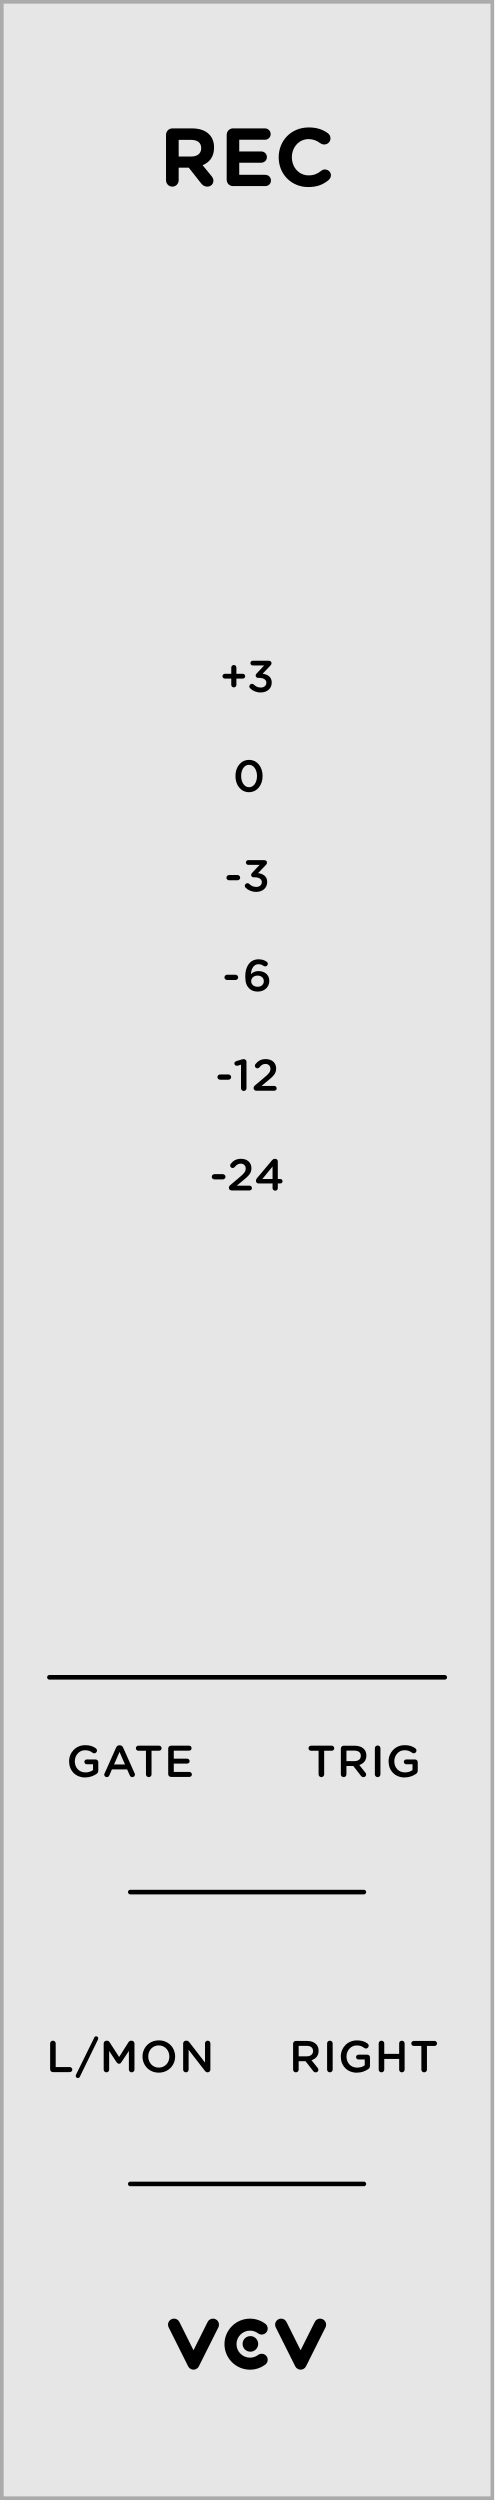
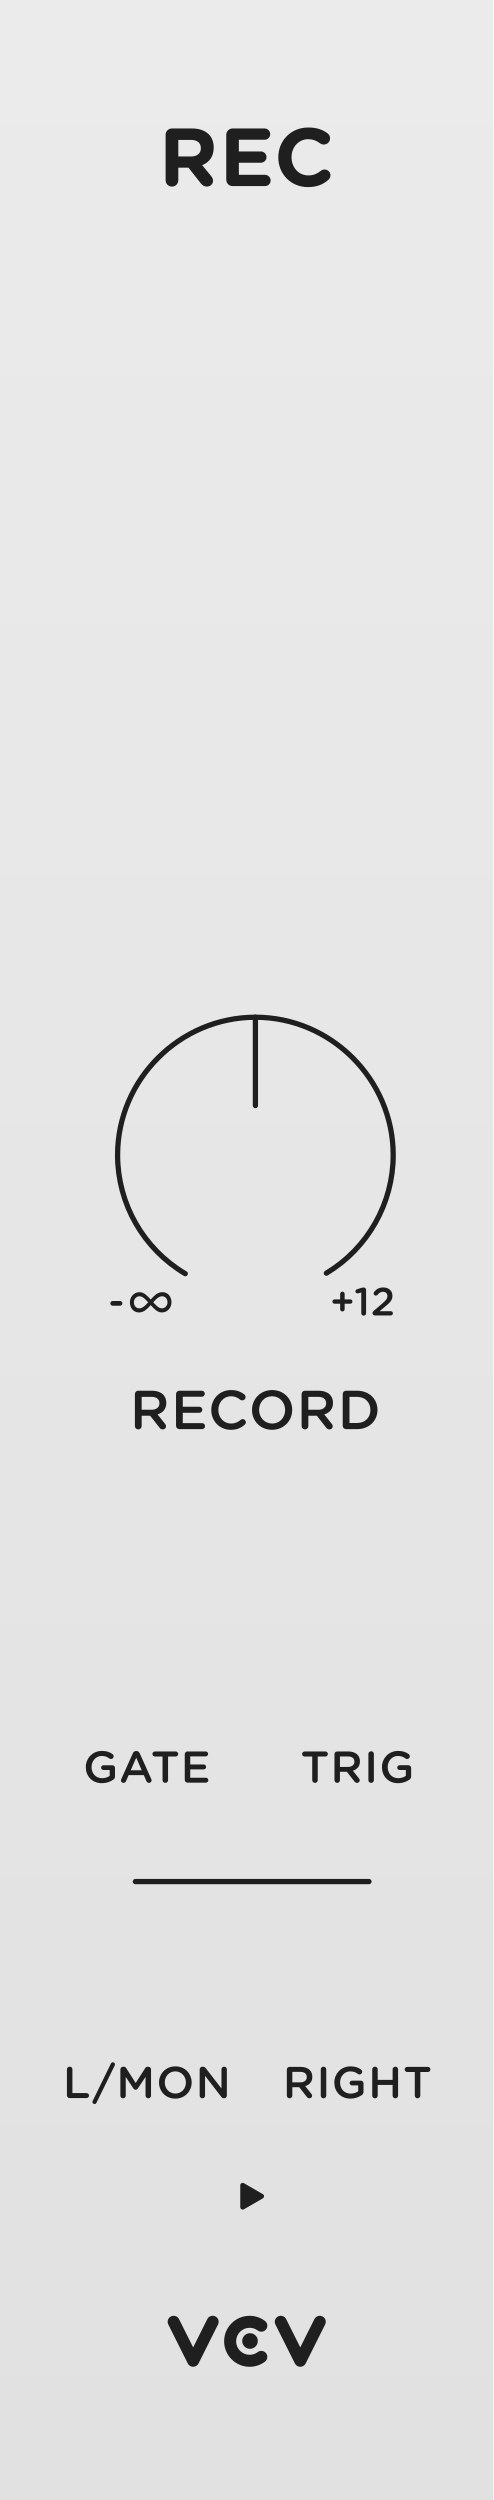
- <svg xmlns="http://www.w3.org/2000/svg" width="25.4mm" height="128.499mm" viewBox="0 0 25.4 128.499" version="1.1" id="svg53422">
-   <defs id="defs53416" />
-   <g id="layer1" transform="translate(-110.5202,-100.4587)" style="display:inline">
-     <path style="fill:#e6e6e6;fill-opacity:1;fill-rule:nonzero;stroke:none;stroke-width:0.353" d="m 110.613,100.552 h 25.214 v 128.313 h -25.214 z m 0,0" id="path32301" />
-     <path style="fill:#ababab;fill-opacity:1;fill-rule:nonzero;stroke:none;stroke-width:0.353" d="m 135.92,100.459 h -25.4 v 128.499 h 25.4 z m -0.187,128.313 H 110.706 V 100.646 h 25.027 z m 0,0" id="path32303" />
-     <path style="fill:none;stroke:#000000;stroke-width:0.235;stroke-linecap:round;stroke-linejoin:round;stroke-miterlimit:10;stroke-opacity:1" d="m 117.216,197.711 h 12.007" id="path40003" />
-     <path style="fill:none;stroke:#000000;stroke-width:0.235;stroke-linecap:round;stroke-linejoin:round;stroke-miterlimit:10;stroke-opacity:1" d="m 117.216,212.712 h 12.007" id="path40005" />
-     <path style="fill:#000000;fill-opacity:1;stroke:none;stroke-width:0.353" d="m 119.054,109.721 c 0,0.182 0.143,0.331 0.325,0.331 0.182,0 0.325,-0.149 0.325,-0.331 v -0.645 h 0.518 l 0.634,0.805 c 0.077,0.099 0.176,0.171 0.325,0.171 0.154,0 0.309,-0.121 0.309,-0.303 0,-0.099 -0.044,-0.171 -0.105,-0.248 l -0.452,-0.551 c 0.358,-0.149 0.59,-0.435 0.59,-0.904 v -0.006 c 0,-0.281 -0.088,-0.513 -0.254,-0.678 -0.193,-0.193 -0.485,-0.303 -0.865,-0.303 h -1.025 c -0.182,0 -0.325,0.149 -0.325,0.331 z m 0.65,-1.218 v -0.854 h 0.645 c 0.32,0 0.513,0.143 0.513,0.424 v 0.006 c 0,0.254 -0.182,0.424 -0.496,0.424 z m 0,0" id="path53243" />
-     <path style="fill:#000000;fill-opacity:1;stroke:none;stroke-width:0.353" d="m 122.497,110.024 h 1.659 c 0.165,0 0.292,-0.127 0.292,-0.287 0,-0.16 -0.127,-0.292 -0.292,-0.292 h -1.339 v -0.623 h 1.13 c 0.16,0 0.292,-0.127 0.292,-0.287 0,-0.165 -0.132,-0.292 -0.292,-0.292 h -1.13 v -0.601 h 1.323 c 0.16,0 0.292,-0.127 0.292,-0.292 0,-0.16 -0.132,-0.292 -0.292,-0.292 h -1.643 c -0.182,0 -0.325,0.149 -0.325,0.331 v 2.31 c 0,0.182 0.143,0.325 0.325,0.325 z m 0,0" id="path53235" />
-     <path style="fill:#000000;fill-opacity:1;stroke:none;stroke-width:0.353" d="m 126.362,110.073 c 0.474,0 0.788,-0.138 1.058,-0.369 0.055,-0.055 0.11,-0.132 0.11,-0.237 0,-0.165 -0.143,-0.298 -0.309,-0.298 -0.077,0 -0.143,0.028 -0.193,0.072 -0.187,0.149 -0.369,0.232 -0.645,0.232 -0.507,0 -0.86,-0.424 -0.86,-0.932 v -0.006 c 0,-0.507 0.364,-0.926 0.86,-0.926 0.231,0 0.424,0.077 0.606,0.215 0.05,0.028 0.105,0.061 0.193,0.061 0.182,0 0.325,-0.138 0.325,-0.314 0,-0.116 -0.061,-0.209 -0.127,-0.259 -0.248,-0.182 -0.546,-0.303 -0.992,-0.303 -0.909,0 -1.543,0.689 -1.543,1.532 v 0.011 c 0,0.849 0.645,1.521 1.516,1.521 z m 0,0" id="path53239" />
-     <path style="fill:#000000;fill-opacity:1;stroke:none;stroke-width:0.353" d="m 125.585,206.838 c 0,0.077 0.066,0.138 0.143,0.138 0.077,0 0.143,-0.061 0.143,-0.138 v -0.435 h 0.353 l 0.391,0.502 c 0.033,0.044 0.072,0.072 0.138,0.072 0.066,0 0.132,-0.05 0.132,-0.132 0,-0.044 -0.017,-0.072 -0.044,-0.105 l -0.309,-0.386 c 0.215,-0.072 0.364,-0.226 0.364,-0.48 v -0.005 c 0,-0.143 -0.044,-0.259 -0.132,-0.347 -0.099,-0.099 -0.259,-0.16 -0.463,-0.16 h -0.573 c -0.077,0 -0.143,0.061 -0.143,0.143 z m 0.287,-0.684 v -0.54 h 0.408 c 0.209,0 0.331,0.094 0.331,0.27 0,0.165 -0.127,0.27 -0.331,0.27 z m 0,0" id="path53231" />
-     <path style="fill:#000000;fill-opacity:1;stroke:none;stroke-width:0.353" d="m 127.333,206.838 c 0,0.077 0.066,0.138 0.143,0.138 0.077,0 0.143,-0.061 0.143,-0.138 v -1.35 c 0,-0.077 -0.066,-0.138 -0.143,-0.138 -0.077,0 -0.143,0.061 -0.143,0.138 z m 0,0" id="path53227" />
-     <path style="fill:#000000;fill-opacity:1;stroke:none;stroke-width:0.353" d="m 128.87,206.992 c 0.237,0 0.43,-0.083 0.568,-0.176 0.066,-0.039 0.099,-0.099 0.099,-0.176 v -0.43 c 0,-0.077 -0.061,-0.143 -0.143,-0.143 h -0.447 c -0.066,0 -0.127,0.055 -0.127,0.127 0,0.066 0.061,0.121 0.127,0.121 h 0.32 v 0.298 c -0.099,0.077 -0.237,0.121 -0.391,0.121 -0.325,0 -0.546,-0.243 -0.546,-0.573 0,-0.309 0.226,-0.568 0.524,-0.568 0.171,0 0.287,0.05 0.386,0.127 0.028,0.017 0.055,0.033 0.088,0.033 0.077,0 0.143,-0.066 0.143,-0.143 0,-0.055 -0.033,-0.094 -0.061,-0.116 -0.143,-0.105 -0.309,-0.16 -0.546,-0.16 -0.485,0 -0.827,0.38 -0.827,0.827 v 0.006 c 0,0.469 0.325,0.827 0.832,0.827 z m 0,0" id="path53223" />
-     <path style="fill:#000000;fill-opacity:1;stroke:none;stroke-width:0.353" d="m 129.985,206.838 c 0,0.077 0.066,0.138 0.143,0.138 0.077,0 0.143,-0.061 0.143,-0.138 v -0.551 h 0.766 v 0.551 c 0,0.077 0.061,0.138 0.138,0.138 0.077,0 0.143,-0.061 0.143,-0.138 v -1.35 c 0,-0.077 -0.066,-0.138 -0.143,-0.138 -0.077,0 -0.138,0.061 -0.138,0.138 v 0.54 h -0.766 v -0.54 c 0,-0.077 -0.066,-0.138 -0.143,-0.138 -0.077,0 -0.143,0.061 -0.143,0.138 z m 0,0" id="path53215" />
-     <path style="fill:#000000;fill-opacity:1;stroke:none;stroke-width:0.353" d="m 132.179,206.838 c 0,0.077 0.066,0.138 0.143,0.138 0.077,0 0.143,-0.061 0.143,-0.138 v -1.218 h 0.391 c 0.072,0 0.127,-0.061 0.127,-0.127 0,-0.072 -0.055,-0.132 -0.127,-0.132 h -1.069 c -0.072,0 -0.127,0.061 -0.127,0.132 0,0.066 0.055,0.127 0.127,0.127 h 0.391 z m 0,0" id="path53219" />
-     <path style="fill:#000000;fill-opacity:1;stroke:none;stroke-width:0.353" d="m 113.097,206.821 c 0,0.083 0.066,0.143 0.143,0.143 h 0.865 c 0.072,0 0.132,-0.055 0.132,-0.127 0,-0.072 -0.061,-0.132 -0.132,-0.132 h -0.722 v -1.218 c 0,-0.077 -0.066,-0.138 -0.143,-0.138 -0.077,0 -0.143,0.061 -0.143,0.138 z m 0,0" id="path53211" />
-     <path style="fill:#000000;fill-opacity:1;stroke:none;stroke-width:0.353" d="m 114.413,207.163 c 0,0.061 0.05,0.105 0.11,0.105 0.044,0 0.077,-0.022 0.099,-0.061 l 0.937,-1.924 c 0.006,-0.011 0.011,-0.033 0.011,-0.055 0,-0.055 -0.044,-0.105 -0.105,-0.105 -0.044,0 -0.083,0.022 -0.099,0.066 l -0.943,1.918 c -0.006,0.017 -0.011,0.033 -0.011,0.055 z m 0,0" id="path53203" />
-     <path style="fill:#000000;fill-opacity:1;stroke:none;stroke-width:0.353" d="m 115.85,206.838 c 0,0.077 0.061,0.138 0.138,0.138 0.083,0 0.143,-0.061 0.143,-0.138 v -0.959 l 0.386,0.584 c 0.033,0.044 0.072,0.072 0.121,0.072 0.05,0 0.088,-0.028 0.116,-0.072 l 0.391,-0.59 v 0.965 c 0,0.072 0.066,0.138 0.143,0.138 0.077,0 0.143,-0.061 0.143,-0.138 v -1.345 c 0,-0.077 -0.066,-0.143 -0.143,-0.143 h -0.033 c -0.055,0 -0.094,0.028 -0.127,0.072 l -0.485,0.766 -0.491,-0.761 c -0.028,-0.044 -0.066,-0.077 -0.127,-0.077 h -0.033 c -0.077,0 -0.143,0.066 -0.143,0.143 z m 0,0" id="path53207" />
-     <path style="fill:#000000;fill-opacity:1;stroke:none;stroke-width:0.353" d="m 118.679,206.992 c 0.496,0 0.843,-0.38 0.843,-0.832 0,-0.452 -0.342,-0.827 -0.838,-0.827 -0.491,0 -0.838,0.375 -0.838,0.827 v 0.005 c 0,0.452 0.342,0.827 0.832,0.827 z m 0.006,-0.259 c -0.32,0 -0.546,-0.259 -0.546,-0.573 0,-0.314 0.226,-0.568 0.54,-0.568 0.32,0 0.546,0.259 0.546,0.568 v 0.005 c 0,0.314 -0.22,0.568 -0.54,0.568 z m 0,0" id="path53199" />
-     <path style="fill:#000000;fill-opacity:1;stroke:none;stroke-width:0.353" d="m 119.934,206.838 c 0,0.077 0.066,0.138 0.143,0.138 0.077,0 0.138,-0.061 0.138,-0.138 v -1.02 l 0.827,1.069 c 0.039,0.05 0.077,0.088 0.143,0.088 h 0.011 c 0.077,0 0.138,-0.066 0.138,-0.143 v -1.345 c 0,-0.077 -0.061,-0.138 -0.138,-0.138 -0.077,0 -0.138,0.061 -0.138,0.138 v 0.987 l -0.805,-1.042 c -0.039,-0.05 -0.077,-0.083 -0.143,-0.083 h -0.033 c -0.077,0 -0.143,0.066 -0.143,0.143 z m 0,0" id="path53195" />
-     <path style="fill:#000000;fill-opacity:1;fill-rule:nonzero;stroke:none;stroke-width:0.353" d="m 123.791,220.934 c 0,0.22 -0.181,0.401 -0.401,0.401 -0.222,0 -0.401,-0.181 -0.401,-0.401 0,-0.222 0.179,-0.401 0.401,-0.401 0.22,0 0.401,0.179 0.401,0.401" id="path52817" />
-     <path style="fill:#000000;fill-opacity:1;fill-rule:nonzero;stroke:none;stroke-width:0.353" d="m 120.467,222.259 c -0.117,0 -0.223,-0.066 -0.276,-0.171 l -1.002,-2.004 c -0.077,-0.153 -0.015,-0.338 0.138,-0.415 0.152,-0.076 0.338,-0.014 0.413,0.138 l 0.726,1.454 0.726,-1.454 c 0.076,-0.152 0.262,-0.214 0.413,-0.138 0.153,0.077 0.215,0.262 0.139,0.415 l -1.003,2.004 c -0.052,0.105 -0.158,0.171 -0.276,0.171" id="path52819" />
-     <path style="fill:#000000;fill-opacity:1;fill-rule:nonzero;stroke:none;stroke-width:0.353" d="m 125.972,222.259 c -0.116,0 -0.223,-0.066 -0.276,-0.171 l -1.002,-2.004 c -0.076,-0.153 -0.015,-0.338 0.138,-0.415 0.152,-0.076 0.338,-0.014 0.413,0.138 l 0.726,1.454 0.728,-1.454 c 0.076,-0.152 0.26,-0.214 0.413,-0.138 0.152,0.077 0.214,0.262 0.138,0.415 l -1.002,2.004 c -0.052,0.105 -0.16,0.171 -0.277,0.171" id="path52821" />
-     <path style="fill:#000000;fill-opacity:1;fill-rule:nonzero;stroke:none;stroke-width:0.353" d="m 123.369,222.259 c -0.722,0 -1.311,-0.588 -1.311,-1.311 0,-0.723 0.588,-1.311 1.311,-1.311 0.287,0 0.559,0.091 0.787,0.262 0.136,0.102 0.164,0.296 0.062,0.431 -0.103,0.136 -0.296,0.164 -0.433,0.062 -0.12,-0.091 -0.265,-0.139 -0.416,-0.139 -0.382,0 -0.693,0.311 -0.693,0.695 0,0.383 0.311,0.693 0.693,0.693 0.152,0 0.296,-0.047 0.416,-0.138 0.136,-0.102 0.329,-0.076 0.433,0.061 0.102,0.136 0.074,0.331 -0.062,0.433 -0.227,0.171 -0.5,0.262 -0.787,0.262" id="path52823" />
-     <path style="fill:#000000;fill-opacity:1;stroke:none;stroke-width:0.353" d="m 114.905,191.818 c 0.237,0 0.43,-0.083 0.568,-0.176 0.066,-0.039 0.099,-0.099 0.099,-0.176 v -0.43 c 0,-0.077 -0.061,-0.143 -0.143,-0.143 h -0.447 c -0.066,0 -0.127,0.055 -0.127,0.127 0,0.066 0.061,0.121 0.127,0.121 h 0.32 v 0.298 c -0.099,0.077 -0.237,0.121 -0.391,0.121 -0.325,0 -0.546,-0.243 -0.546,-0.573 0,-0.309 0.226,-0.568 0.524,-0.568 0.171,0 0.287,0.05 0.386,0.127 0.028,0.017 0.055,0.033 0.088,0.033 0.077,0 0.143,-0.066 0.143,-0.143 0,-0.055 -0.033,-0.094 -0.061,-0.116 -0.143,-0.105 -0.309,-0.16 -0.546,-0.16 -0.485,0 -0.827,0.38 -0.827,0.827 v 0.006 c 0,0.469 0.325,0.827 0.832,0.827 z m 0,0" id="path53167" />
-     <path style="fill:#000000;fill-opacity:1;stroke:none;stroke-width:0.353" d="m 115.876,191.67 c 0,0.077 0.061,0.132 0.132,0.132 0.061,0 0.11,-0.033 0.132,-0.088 l 0.132,-0.309 h 0.783 l 0.132,0.298 c 0.022,0.061 0.066,0.099 0.138,0.099 0.072,0 0.132,-0.061 0.132,-0.132 0,-0.022 -0.006,-0.044 -0.017,-0.061 l -0.595,-1.334 c -0.033,-0.066 -0.088,-0.11 -0.171,-0.11 h -0.011 c -0.083,0 -0.138,0.044 -0.171,0.11 l -0.595,1.334 c -0.011,0.022 -0.022,0.044 -0.022,0.061 z m 0.507,-0.518 0.281,-0.645 0.281,0.645 z m 0,0" id="path53159" />
-     <path style="fill:#000000;fill-opacity:1;stroke:none;stroke-width:0.353" d="m 118.023,191.664 c 0,0.077 0.066,0.138 0.143,0.138 0.077,0 0.143,-0.061 0.143,-0.138 v -1.218 h 0.391 c 0.072,0 0.127,-0.061 0.127,-0.127 0,-0.072 -0.055,-0.132 -0.127,-0.132 h -1.069 c -0.072,0 -0.127,0.061 -0.127,0.132 0,0.066 0.055,0.127 0.127,0.127 h 0.391 z m 0,0" id="path53163" />
-     <path style="fill:#000000;fill-opacity:1;stroke:none;stroke-width:0.353" d="m 119.309,191.791 h 0.948 c 0.066,0 0.127,-0.055 0.127,-0.127 0,-0.066 -0.061,-0.127 -0.127,-0.127 h -0.805 v -0.43 h 0.689 c 0.066,0 0.127,-0.055 0.127,-0.121 0,-0.072 -0.061,-0.132 -0.127,-0.132 h -0.689 v -0.413 h 0.794 c 0.066,0 0.121,-0.055 0.121,-0.127 0,-0.072 -0.055,-0.127 -0.121,-0.127 h -0.937 c -0.077,0 -0.143,0.061 -0.143,0.143 v 1.317 c 0,0.083 0.066,0.143 0.143,0.143 z m 0,0" id="path53155" />
-     <path style="fill:#000000;fill-opacity:1;stroke:none;stroke-width:0.353" d="m 126.896,191.664 c 0,0.077 0.066,0.138 0.143,0.138 0.077,0 0.143,-0.061 0.143,-0.138 v -1.218 h 0.391 c 0.072,0 0.127,-0.061 0.127,-0.127 0,-0.072 -0.055,-0.132 -0.127,-0.132 h -1.069 c -0.072,0 -0.127,0.061 -0.127,0.132 0,0.066 0.055,0.127 0.127,0.127 h 0.391 z m 0,0" id="path53135" />
-     <path style="fill:#000000;fill-opacity:1;stroke:none;stroke-width:0.353" d="m 128.04,191.664 c 0,0.077 0.066,0.138 0.143,0.138 0.077,0 0.143,-0.061 0.143,-0.138 v -0.435 h 0.353 l 0.391,0.502 c 0.033,0.044 0.072,0.072 0.138,0.072 0.066,0 0.132,-0.05 0.132,-0.132 0,-0.044 -0.017,-0.072 -0.044,-0.105 l -0.309,-0.386 c 0.215,-0.072 0.364,-0.226 0.364,-0.48 v -0.005 c 0,-0.143 -0.044,-0.259 -0.132,-0.347 -0.099,-0.099 -0.259,-0.16 -0.463,-0.16 h -0.573 c -0.077,0 -0.143,0.061 -0.143,0.143 z m 0.287,-0.684 v -0.54 h 0.408 c 0.209,0 0.331,0.094 0.331,0.27 0,0.165 -0.127,0.27 -0.331,0.27 z m 0,0" id="path53139" />
-     <path style="fill:#000000;fill-opacity:1;stroke:none;stroke-width:0.353" d="m 129.788,191.664 c 0,0.077 0.066,0.138 0.143,0.138 0.077,0 0.143,-0.061 0.143,-0.138 v -1.35 c 0,-0.077 -0.066,-0.138 -0.143,-0.138 -0.077,0 -0.143,0.061 -0.143,0.138 z m 0,0" id="path53131" />
-     <path style="fill:#000000;fill-opacity:1;stroke:none;stroke-width:0.353" d="m 131.325,191.818 c 0.237,0 0.43,-0.083 0.568,-0.176 0.066,-0.039 0.099,-0.099 0.099,-0.176 v -0.43 c 0,-0.077 -0.061,-0.143 -0.143,-0.143 h -0.446 c -0.066,0 -0.127,0.055 -0.127,0.127 0,0.066 0.061,0.121 0.127,0.121 h 0.32 v 0.298 c -0.099,0.077 -0.237,0.121 -0.391,0.121 -0.325,0 -0.546,-0.243 -0.546,-0.573 0,-0.309 0.226,-0.568 0.524,-0.568 0.171,0 0.287,0.05 0.386,0.127 0.028,0.017 0.055,0.033 0.088,0.033 0.077,0 0.143,-0.066 0.143,-0.143 0,-0.055 -0.033,-0.094 -0.061,-0.116 -0.143,-0.105 -0.309,-0.16 -0.546,-0.16 -0.485,0 -0.827,0.38 -0.827,0.827 v 0.006 c 0,0.469 0.325,0.827 0.832,0.827 z m 0,0" id="path53127" />
-     <path style="fill:#000000;fill-opacity:1;stroke:none;stroke-width:0.353" d="m 121.543,161.08 h 0.43 c 0.072,0 0.138,-0.061 0.138,-0.132 0,-0.077 -0.066,-0.138 -0.138,-0.138 h -0.43 c -0.077,0 -0.138,0.061 -0.138,0.138 0,0.072 0.061,0.132 0.138,0.132 z m 0,0" id="path53107" />
-     <path style="fill:#000000;fill-opacity:1;stroke:none;stroke-width:0.353" d="m 122.285,161.516 c 0,0.083 0.066,0.132 0.149,0.132 h 0.909 c 0.072,0 0.127,-0.055 0.127,-0.121 0,-0.072 -0.055,-0.127 -0.127,-0.127 h -0.65 l 0.331,-0.276 c 0.287,-0.232 0.419,-0.369 0.419,-0.623 0,-0.287 -0.215,-0.48 -0.529,-0.48 -0.254,0 -0.402,0.094 -0.535,0.259 -0.017,0.022 -0.028,0.055 -0.028,0.083 0,0.072 0.055,0.132 0.127,0.132 0.044,0 0.077,-0.022 0.099,-0.044 0.099,-0.121 0.187,-0.182 0.314,-0.182 0.149,0 0.259,0.094 0.259,0.254 0,0.143 -0.077,0.248 -0.298,0.43 l -0.496,0.419 c -0.05,0.044 -0.072,0.088 -0.072,0.143 z m 0,0" id="path53111" />
-     <path style="fill:#000000;fill-opacity:1;stroke:none;stroke-width:0.353" d="m 124.529,161.527 c 0,0.077 0.061,0.132 0.138,0.132 0.077,0 0.132,-0.055 0.132,-0.132 v -0.237 h 0.127 c 0.066,0 0.116,-0.05 0.116,-0.116 0,-0.066 -0.05,-0.116 -0.116,-0.116 h -0.127 v -0.904 c 0,-0.077 -0.061,-0.132 -0.132,-0.132 -0.083,0 -0.127,0.028 -0.176,0.088 l -0.755,0.898 c -0.039,0.044 -0.061,0.094 -0.061,0.149 0,0.077 0.061,0.132 0.138,0.132 h 0.717 z m -0.524,-0.469 0.524,-0.639 v 0.639 z m 0,0" id="path53103" />
-     <path style="fill:#000000;fill-opacity:1;stroke:none;stroke-width:0.353" d="m 121.834,155.955 h 0.43 c 0.072,0 0.138,-0.061 0.138,-0.132 0,-0.077 -0.066,-0.138 -0.138,-0.138 h -0.43 c -0.077,0 -0.138,0.061 -0.138,0.138 0,0.072 0.061,0.132 0.138,0.132 z m 0,0" id="path53095" />
-     <path style="fill:#000000;fill-opacity:1;stroke:none;stroke-width:0.353" d="m 122.908,156.396 c 0,0.077 0.066,0.138 0.138,0.138 0.083,0 0.143,-0.061 0.143,-0.138 v -1.361 c 0,-0.077 -0.061,-0.138 -0.143,-0.138 -0.044,0 -0.083,0.011 -0.138,0.028 l -0.243,0.077 c -0.061,0.017 -0.099,0.061 -0.099,0.121 0,0.061 0.061,0.116 0.127,0.116 0.011,0 0.033,0 0.05,-0.006 l 0.165,-0.05 z m 0,0" id="path53099" />
-     <path style="fill:#000000;fill-opacity:1;stroke:none;stroke-width:0.353" d="m 123.556,156.391 c 0,0.083 0.066,0.132 0.149,0.132 h 0.909 c 0.072,0 0.127,-0.055 0.127,-0.121 0,-0.072 -0.055,-0.127 -0.127,-0.127 h -0.65 l 0.331,-0.276 c 0.287,-0.232 0.419,-0.369 0.419,-0.623 0,-0.287 -0.215,-0.48 -0.529,-0.48 -0.254,0 -0.402,0.094 -0.535,0.259 -0.017,0.022 -0.028,0.055 -0.028,0.083 0,0.072 0.055,0.132 0.127,0.132 0.044,0 0.077,-0.022 0.099,-0.044 0.099,-0.121 0.187,-0.182 0.314,-0.182 0.149,0 0.259,0.094 0.259,0.254 0,0.143 -0.077,0.248 -0.298,0.43 l -0.496,0.419 c -0.05,0.044 -0.072,0.088 -0.072,0.143 z m 0,0" id="path53091" />
-     <path style="fill:#000000;fill-opacity:1;stroke:none;stroke-width:0.353" d="m 122.194,150.83 h 0.43 c 0.072,0 0.138,-0.061 0.138,-0.132 0,-0.077 -0.066,-0.138 -0.138,-0.138 h -0.43 c -0.077,0 -0.138,0.061 -0.138,0.138 0,0.072 0.061,0.132 0.138,0.132 z m 0,0" id="path53083" />
-     <path style="fill:#000000;fill-opacity:1;stroke:none;stroke-width:0.353" d="m 123.767,151.426 c 0.336,0 0.595,-0.226 0.595,-0.546 v -0.006 c 0,-0.32 -0.248,-0.502 -0.557,-0.502 -0.193,0 -0.303,0.077 -0.386,0.16 0.011,-0.292 0.149,-0.513 0.386,-0.513 0.105,0 0.187,0.033 0.276,0.094 0.022,0.011 0.044,0.017 0.072,0.017 0.072,0 0.132,-0.055 0.132,-0.127 0,-0.061 -0.028,-0.094 -0.072,-0.121 -0.105,-0.072 -0.237,-0.116 -0.397,-0.116 -0.458,0 -0.689,0.38 -0.689,0.871 v 0.006 c 0,0.325 0.072,0.491 0.193,0.612 0.11,0.11 0.248,0.171 0.446,0.171 z m -0.006,-0.248 c -0.198,0 -0.331,-0.121 -0.331,-0.287 0,-0.154 0.127,-0.287 0.325,-0.287 0.198,0 0.325,0.121 0.325,0.281 v 0.006 c 0,0.165 -0.121,0.287 -0.32,0.287 z m 0,0" id="path53087" />
-     <path style="fill:#000000;fill-opacity:1;stroke:none;stroke-width:0.353" d="m 122.297,145.705 h 0.43 c 0.072,0 0.138,-0.061 0.138,-0.132 0,-0.077 -0.066,-0.138 -0.138,-0.138 h -0.43 c -0.077,0 -0.138,0.061 -0.138,0.138 0,0.072 0.061,0.132 0.138,0.132 z m 0,0" id="path53075" />
-     <path style="fill:#000000;fill-opacity:1;stroke:none;stroke-width:0.353" d="m 123.692,146.301 c 0.336,0 0.562,-0.215 0.562,-0.507 v -0.006 c 0,-0.298 -0.226,-0.419 -0.469,-0.452 l 0.375,-0.391 c 0.05,-0.05 0.083,-0.088 0.083,-0.154 0,-0.072 -0.061,-0.121 -0.143,-0.121 h -0.821 c -0.066,0 -0.121,0.055 -0.121,0.121 0,0.066 0.055,0.121 0.121,0.121 h 0.584 l -0.375,0.402 c -0.044,0.044 -0.061,0.077 -0.061,0.116 0,0.066 0.055,0.121 0.121,0.121 h 0.061 c 0.22,0 0.369,0.088 0.369,0.248 v 0.005 c 0,0.143 -0.121,0.243 -0.281,0.243 -0.149,0 -0.265,-0.055 -0.364,-0.154 -0.022,-0.022 -0.055,-0.039 -0.094,-0.039 -0.072,0 -0.138,0.066 -0.138,0.138 0,0.039 0.022,0.077 0.05,0.099 0.127,0.127 0.309,0.209 0.54,0.209 z m 0,0" id="path53079" />
-     <path style="fill:#000000;fill-opacity:1;stroke:none;stroke-width:0.353" d="m 123.317,141.176 c 0.424,0 0.7,-0.369 0.7,-0.832 0,-0.463 -0.276,-0.827 -0.695,-0.827 -0.424,0 -0.7,0.369 -0.7,0.827 v 0.006 c 0,0.458 0.276,0.827 0.695,0.827 z m 0.006,-0.254 c -0.248,0 -0.408,-0.259 -0.408,-0.579 0,-0.32 0.154,-0.573 0.402,-0.573 0.248,0 0.413,0.259 0.413,0.573 v 0.006 c 0,0.314 -0.16,0.573 -0.408,0.573 z m 0,0" id="path53071" />
-     <path style="fill:#000000;fill-opacity:1;stroke:none;stroke-width:0.353" d="m 122.407,135.659 c 0,0.077 0.061,0.132 0.132,0.132 0.072,0 0.132,-0.055 0.132,-0.132 v -0.32 h 0.325 c 0.066,0 0.127,-0.055 0.127,-0.121 0,-0.072 -0.061,-0.127 -0.127,-0.127 h -0.325 v -0.32 c 0,-0.072 -0.061,-0.132 -0.132,-0.132 -0.072,0 -0.132,0.061 -0.132,0.132 v 0.32 h -0.325 c -0.066,0 -0.127,0.055 -0.127,0.127 0,0.066 0.061,0.121 0.127,0.121 h 0.325 z m 0,0" id="path53067" />
-     <path style="fill:#000000;fill-opacity:1;stroke:none;stroke-width:0.353" d="m 123.925,136.051 c 0.336,0 0.562,-0.215 0.562,-0.507 v -0.005 c 0,-0.298 -0.226,-0.419 -0.469,-0.452 l 0.375,-0.391 c 0.05,-0.05 0.083,-0.088 0.083,-0.154 0,-0.072 -0.061,-0.121 -0.143,-0.121 h -0.821 c -0.066,0 -0.121,0.055 -0.121,0.121 0,0.066 0.055,0.121 0.121,0.121 h 0.584 l -0.375,0.402 c -0.044,0.044 -0.061,0.077 -0.061,0.116 0,0.066 0.055,0.121 0.121,0.121 h 0.061 c 0.22,0 0.369,0.088 0.369,0.248 v 0.006 c 0,0.143 -0.121,0.243 -0.281,0.243 -0.149,0 -0.265,-0.055 -0.364,-0.154 -0.022,-0.022 -0.055,-0.039 -0.094,-0.039 -0.072,0 -0.138,0.066 -0.138,0.138 0,0.039 0.022,0.077 0.05,0.099 0.127,0.127 0.309,0.209 0.54,0.209 z m 0,0" id="path53063" />
-     <path style="fill:none;stroke:#000000;stroke-width:0.235;stroke-linecap:round;stroke-linejoin:round;stroke-miterlimit:10;stroke-opacity:1" d="m 113.06,186.672 h 20.321" id="path52995" />
+ <svg xmlns="http://www.w3.org/2000/svg" width="75" height="380" viewBox="0 0 75 380" version="1.1" id="svg136">
+   <defs id="defs7">
+     <linearGradient id="uuid-ed721487-a4ce-439a-b44b-bbef8edc33f2" x1="37.5" y1="-0" x2="37.5" y2="380" gradientUnits="userSpaceOnUse">
+       <stop offset="0" stop-color="#ebebeb" id="stop2" />
+       <stop offset="1" stop-color="#e1e1e1" id="stop4" />
+     </linearGradient>
+   </defs>
+   <g id="uuid-c171d9ee-df7b-4d79-a944-adfcdcbfebf0" data-name="FND BG">
+     <rect y="-0" width="75" height="380" fill="url(#uuid-ed721487-a4ce-439a-b44b-bbef8edc33f2)" id="rect9" />
  </g>
-   <g id="layer2" style="display:none">
-     <circle style="opacity:1;vector-effect:none;fill:#ff0000;fill-opacity:1;fill-rule:evenodd;stroke:none;stroke-width:1;stroke-linecap:butt;stroke-linejoin:miter;stroke-miterlimit:4;stroke-dasharray:none;stroke-dashoffset:0;stroke-opacity:1;paint-order:normal" id="path53629" cx="12.7" cy="21.417" r="2" />
-     <circle r="2" cy="73.624" cx="12.7" id="circle54436" style="opacity:1;vector-effect:none;fill:#ff0000;fill-opacity:1;fill-rule:evenodd;stroke:none;stroke-width:1;stroke-linecap:butt;stroke-linejoin:miter;stroke-miterlimit:4;stroke-dasharray:none;stroke-dashoffset:0;stroke-opacity:1;paint-order:normal" />
-     <circle style="opacity:1;vector-effect:none;fill:#00ff00;fill-opacity:1;fill-rule:evenodd;stroke:none;stroke-width:1;stroke-linecap:butt;stroke-linejoin:miter;stroke-miterlimit:4;stroke-dasharray:none;stroke-dashoffset:0;stroke-opacity:1;paint-order:normal" id="circle54438" cx="6.697" cy="97.253" r="2" />
-     <circle r="2" cy="97.253" cx="18.703" id="circle54440" style="opacity:1;vector-effect:none;fill:#00ff00;fill-opacity:1;fill-rule:evenodd;stroke:none;stroke-width:1;stroke-linecap:butt;stroke-linejoin:miter;stroke-miterlimit:4;stroke-dasharray:none;stroke-dashoffset:0;stroke-opacity:1;paint-order:normal" />
-     <circle style="opacity:1;vector-effect:none;fill:#00ff00;fill-opacity:1;fill-rule:evenodd;stroke:none;stroke-width:1;stroke-linecap:butt;stroke-linejoin:miter;stroke-miterlimit:4;stroke-dasharray:none;stroke-dashoffset:0;stroke-opacity:1;paint-order:normal" id="circle54442" cx="6.696" cy="112.253" r="2" />
-     <circle r="2" cy="112.253" cx="18.703" id="circle54444" style="opacity:1;vector-effect:none;fill:#00ff00;fill-opacity:1;fill-rule:evenodd;stroke:none;stroke-width:1;stroke-linecap:butt;stroke-linejoin:miter;stroke-miterlimit:4;stroke-dasharray:none;stroke-dashoffset:0;stroke-opacity:1;paint-order:normal" />
-     <circle r="2" cy="34.758" cx="6.7" id="circle54446" style="opacity:1;vector-effect:none;fill:#ff00ff;fill-opacity:1;fill-rule:evenodd;stroke:none;stroke-width:1;stroke-linecap:butt;stroke-linejoin:miter;stroke-miterlimit:4;stroke-dasharray:none;stroke-dashoffset:0;stroke-opacity:1;paint-order:normal" />
-     <circle style="opacity:1;vector-effect:none;fill:#ff00ff;fill-opacity:1;fill-rule:evenodd;stroke:none;stroke-width:1;stroke-linecap:butt;stroke-linejoin:miter;stroke-miterlimit:4;stroke-dasharray:none;stroke-dashoffset:0;stroke-opacity:1;paint-order:normal" id="circle54448" cx="18.7" cy="34.758" r="2" />
-     <circle style="opacity:1;vector-effect:none;fill:#ff00ff;fill-opacity:1;fill-rule:evenodd;stroke:none;stroke-width:1;stroke-linecap:butt;stroke-linejoin:miter;stroke-miterlimit:4;stroke-dasharray:none;stroke-dashoffset:0;stroke-opacity:1;paint-order:normal" id="circle54450" cx="6.7" cy="39.884" r="2" />
-     <circle r="2" cy="39.884" cx="18.7" id="circle54452" style="opacity:1;vector-effect:none;fill:#ff00ff;fill-opacity:1;fill-rule:evenodd;stroke:none;stroke-width:1;stroke-linecap:butt;stroke-linejoin:miter;stroke-miterlimit:4;stroke-dasharray:none;stroke-dashoffset:0;stroke-opacity:1;paint-order:normal" />
-     <circle r="2" cy="45.009" cx="6.7" id="circle54454" style="opacity:1;vector-effect:none;fill:#ff00ff;fill-opacity:1;fill-rule:evenodd;stroke:none;stroke-width:1;stroke-linecap:butt;stroke-linejoin:miter;stroke-miterlimit:4;stroke-dasharray:none;stroke-dashoffset:0;stroke-opacity:1;paint-order:normal" />
-     <circle style="opacity:1;vector-effect:none;fill:#ff00ff;fill-opacity:1;fill-rule:evenodd;stroke:none;stroke-width:1;stroke-linecap:butt;stroke-linejoin:miter;stroke-miterlimit:4;stroke-dasharray:none;stroke-dashoffset:0;stroke-opacity:1;paint-order:normal" id="circle54456" cx="18.7" cy="45.009" r="2" />
-     <circle style="opacity:1;vector-effect:none;fill:#ff00ff;fill-opacity:1;fill-rule:evenodd;stroke:none;stroke-width:1;stroke-linecap:butt;stroke-linejoin:miter;stroke-miterlimit:4;stroke-dasharray:none;stroke-dashoffset:0;stroke-opacity:1;paint-order:normal" id="circle54458" cx="6.7" cy="50.134" r="2" />
-     <circle r="2" cy="50.134" cx="18.7" id="circle54460" style="opacity:1;vector-effect:none;fill:#ff00ff;fill-opacity:1;fill-rule:evenodd;stroke:none;stroke-width:1;stroke-linecap:butt;stroke-linejoin:miter;stroke-miterlimit:4;stroke-dasharray:none;stroke-dashoffset:0;stroke-opacity:1;paint-order:normal" />
-     <circle r="2" cy="55.259" cx="6.7" id="circle54462" style="opacity:1;vector-effect:none;fill:#ff00ff;fill-opacity:1;fill-rule:evenodd;stroke:none;stroke-width:1;stroke-linecap:butt;stroke-linejoin:miter;stroke-miterlimit:4;stroke-dasharray:none;stroke-dashoffset:0;stroke-opacity:1;paint-order:normal" />
-     <circle style="opacity:1;vector-effect:none;fill:#ff00ff;fill-opacity:1;fill-rule:evenodd;stroke:none;stroke-width:1;stroke-linecap:butt;stroke-linejoin:miter;stroke-miterlimit:4;stroke-dasharray:none;stroke-dashoffset:0;stroke-opacity:1;paint-order:normal" id="circle54464" cx="18.7" cy="55.259" r="2" />
-     <circle style="opacity:1;vector-effect:none;fill:#ff00ff;fill-opacity:1;fill-rule:evenodd;stroke:none;stroke-width:1;stroke-linecap:butt;stroke-linejoin:miter;stroke-miterlimit:4;stroke-dasharray:none;stroke-dashoffset:0;stroke-opacity:1;paint-order:normal" id="circle54466" cx="6.7" cy="60.384" r="2" />
-     <circle r="2" cy="60.384" cx="18.7" id="circle54468" style="opacity:1;vector-effect:none;fill:#ff00ff;fill-opacity:1;fill-rule:evenodd;stroke:none;stroke-width:1;stroke-linecap:butt;stroke-linejoin:miter;stroke-miterlimit:4;stroke-dasharray:none;stroke-dashoffset:0;stroke-opacity:1;paint-order:normal" />
-     <circle r="2" cy="73.624" cx="12.699" id="circle54470" style="opacity:1;vector-effect:none;fill:#ff00ff;fill-opacity:1;fill-rule:evenodd;stroke:none;stroke-width:1;stroke-linecap:butt;stroke-linejoin:miter;stroke-miterlimit:4;stroke-dasharray:none;stroke-dashoffset:0;stroke-opacity:1;paint-order:normal" />
+   <g id="uuid-7c176a28-7471-48a2-863f-8021d6e1eb89" data-name="FND GRAPH">
+     <g id="g20">
+       <circle cx="38.811" cy="175.42" r="26.488" fill="none" isolation="isolate" opacity=".69" id="circle12" />
+       <path d="m49.609,193.522c6.295-3.783,10.158-10.61,10.158-17.955,0-11.491-9.456-20.947-20.947-20.947s-20.947,9.456-20.947,20.947c0,7.396,3.918,14.265,10.284,18.03" fill="none" stroke="#1f1f1f" stroke-linecap="round" stroke-miterlimit="10" stroke-width=".8" id="path14" />
+       <line x1="49.609" y1="193.522" x2="38.811" y2="175.42" fill="none" id="line16" />
+       <line x1="38.821" y1="154.621" x2="38.821" y2="168.043" fill="none" stroke="#1f1f1f" stroke-linecap="round" stroke-miterlimit="10" stroke-width=".8" id="line18" />
+     </g>
+     <line x1="20.577" y1="286" x2="56.083" y2="286" fill="none" stroke="#1f1f1f" stroke-linecap="round" stroke-linejoin="round" stroke-width=".8" id="line22" />
+     <g id="g32">
+       <circle cx="38.002" cy="355.831" r="1.186" fill="#1f1f1f" id="circle24" />
+       <path d="m29.359,359.753c-.346,0-.661-.195-.816-.504l-2.964-5.929c-.225-.451-.043-.998.408-1.224.45-.225.998-.043,1.224.408l2.148,4.297,2.148-4.297c.225-.451.773-.633,1.224-.408.451.225.633.773.408,1.224l-2.964,5.929c-.155.309-.47.504-.816.504Z" fill="#1f1f1f" id="path26" />
+       <path d="m45.641,359.753c-.346,0-.661-.195-.816-.504l-2.964-5.929c-.225-.451-.043-.998.408-1.224.45-.225.998-.043,1.224.408l2.148,4.297,2.148-4.297c.225-.451.773-.633,1.224-.408.451.225.633.773.408,1.224l-2.964,5.929c-.155.309-.47.504-.816.504Z" fill="#1f1f1f" id="path28" />
+       <path d="m37.942,359.753c-2.137,0-3.876-1.739-3.876-3.876s1.739-3.876,3.876-3.876c.847,0,1.651.268,2.327.776.403.303.484.874.182,1.277-.302.403-.874.484-1.277.181-.357-.268-.783-.41-1.231-.41-1.132,0-2.052.921-2.052,2.052s.921,2.052,2.052,2.052c.448,0,.874-.142,1.231-.41.403-.303.974-.221,1.277.181.302.403.221.975-.182,1.277-.676.507-1.48.776-2.327.776Z" fill="#1f1f1f" id="path30" />
+     </g>
+     <path d="m39.95,333.507l-2.872-1.658c-.248-.143-.558.036-.558.322v3.316c0,.286.31.465.558.322l2.872-1.658c.248-.143.248-.501,0-.644Z" fill="#1f1f1f" id="path34" />
+   </g>
+   <g id="uuid-16e16946-f162-4471-be5a-bc5549ec30e6" data-name="FND TXT">
+     <g id="g49">
+       <path d="m20.504,211.905c0-.292.227-.517.518-.517h2.088c.734,0,1.31.217,1.686.584.309.317.484.751.484,1.26v.017c0,.935-.543,1.502-1.328,1.745l1.119,1.41c.1.125.167.234.167.393,0,.284-.242.476-.493.476-.233,0-.383-.108-.5-.267l-1.42-1.811h-1.293v1.569c0,.284-.226.509-.51.509-.291,0-.518-.226-.518-.509v-4.858Zm2.529,2.379c.734,0,1.202-.384,1.202-.977v-.017c0-.626-.45-.968-1.21-.968h-1.494v1.961h1.502Z" fill="#1f1f1f" id="path37" />
+       <path d="m26.756,216.713v-4.808c0-.292.227-.517.518-.517h3.397c.251,0,.46.208.46.459,0,.259-.209.459-.46.459h-2.888v1.519h2.512c.251,0,.459.209.459.468,0,.25-.208.45-.459.45h-2.512v1.569h2.93c.25,0,.459.209.459.459,0,.259-.209.459-.459.459h-3.439c-.291,0-.518-.225-.518-.518Z" fill="#1f1f1f" id="path39" />
+       <path d="m32.114,214.326v-.017c0-1.661,1.243-3.021,3.013-3.021.902,0,1.494.267,2.004.659.107.084.199.226.199.409,0,.284-.225.501-.509.501-.142,0-.241-.05-.309-.101-.401-.325-.835-.525-1.394-.525-1.11,0-1.928.918-1.928,2.062v.017c0,1.144.809,2.07,1.928,2.07.617,0,1.035-.201,1.461-.559.074-.067.184-.117.309-.117.258,0,.484.217.484.476,0,.159-.076.284-.168.368-.551.484-1.176.785-2.119.785-1.703,0-2.972-1.327-2.972-3.005Z" fill="#1f1f1f" id="path41" />
+       <path d="m38.306,214.326v-.017c0-1.645,1.269-3.021,3.063-3.021,1.794,0,3.046,1.36,3.046,3.005v.017c0,1.644-1.269,3.021-3.063,3.021-1.794,0-3.046-1.36-3.046-3.005Zm5.032,0v-.017c0-1.135-.826-2.078-1.986-2.078s-1.969.926-1.969,2.062v.017c0,1.135.826,2.07,1.986,2.07s1.969-.918,1.969-2.053Z" fill="#1f1f1f" id="path43" />
+       <path d="m45.842,211.905c0-.292.225-.517.518-.517h2.086c.734,0,1.311.217,1.687.584.309.317.483.751.483,1.26v.017c0,.935-.542,1.502-1.326,1.745l1.118,1.41c.101.125.167.234.167.393,0,.284-.242.476-.492.476-.234,0-.385-.108-.502-.267l-1.418-1.811h-1.294v1.569c0,.284-.226.509-.509.509-.293,0-.518-.226-.518-.509v-4.858Zm2.529,2.379c.734,0,1.201-.384,1.201-.977v-.017c0-.626-.451-.968-1.21-.968h-1.494v1.961h1.503Z" fill="#1f1f1f" id="path45" />
+       <path d="m52.094,211.905c0-.292.225-.517.518-.517h1.66c1.837,0,3.105,1.26,3.105,2.905v.017c0,1.644-1.269,2.921-3.105,2.921h-1.66c-.293,0-.518-.225-.518-.518v-4.808Zm2.178,4.391c1.228,0,2.029-.826,2.029-1.97v-.017c0-1.144-.802-1.986-2.029-1.986h-1.151v3.973h1.151Z" fill="#1f1f1f" id="path47" />
+     </g>
+     <g id="g57">
+       <path d="m25.174,20.491c0-.538.426-.963.965-.963h3.039c1.114,0,1.978.312,2.553.888.488.488.752,1.176.752,2.002v.025c0,1.376-.689,2.228-1.752,2.665l1.338,1.627c.188.237.312.438.312.738,0,.538-.449.888-.912.888-.438,0-.727-.213-.951-.5l-1.877-2.377h-1.539v1.915c0,.538-.426.963-.963.963-.539,0-.965-.425-.965-.963v-6.907Zm3.879,3.291c.939,0,1.477-.5,1.477-1.239v-.025c0-.826-.575-1.251-1.514-1.251h-1.914v2.515h1.951Z" fill="#1f1f1f" id="path51" />
+       <path d="m34.393,27.323v-6.832c0-.538.425-.963.963-.963h4.854c.476,0,.863.388.863.863s-.388.851-.863.851h-3.903v1.777h3.34c.477,0,.863.388.863.863s-.387.851-.863.851h-3.34v1.839h3.966c.476,0,.863.388.863.863,0,.476-.388.851-.863.851h-4.917c-.538,0-.963-.425-.963-.963Z" fill="#1f1f1f" id="path53" />
+       <path d="m42.301,23.933v-.025c0-2.49,1.877-4.529,4.566-4.529,1.314,0,2.202.351,2.928.889.201.15.375.425.375.763,0,.526-.425.938-.95.938-.263,0-.438-.1-.575-.188-.539-.4-1.102-.625-1.789-.625-1.477,0-2.541,1.226-2.541,2.728v.025c0,1.501,1.039,2.753,2.541,2.753.812,0,1.351-.25,1.901-.688.149-.125.351-.212.575-.212.488,0,.9.4.9.888,0,.3-.149.538-.324.688-.789.688-1.715,1.101-3.115,1.101-2.578,0-4.492-1.989-4.492-4.504Z" fill="#1f1f1f" id="path55" />
+     </g>
+     <g id="g69">
+       <path d="m43.599,314.587c0-.237.183-.42.42-.42h1.693c.597,0,1.063.176,1.368.474.251.258.394.61.394,1.023v.013c0,.759-.44,1.219-1.077,1.416l.907,1.145c.082.102.136.189.136.318,0,.23-.196.386-.399.386-.189,0-.312-.088-.406-.217l-1.152-1.47h-1.05v1.273c0,.23-.183.414-.413.414-.237,0-.42-.183-.42-.414v-3.943Zm2.053,1.931c.596,0,.976-.312.976-.793v-.014c0-.508-.366-.786-.982-.786h-1.213v1.592h1.22Z" fill="#1f1f1f" id="path59" />
+       <path d="m48.757,314.547c0-.23.183-.413.42-.413.23,0,.413.183.413.413v3.983c0,.23-.183.414-.413.414-.237,0-.42-.183-.42-.414v-3.983Z" fill="#1f1f1f" id="path61" />
+       <path d="m50.817,316.552v-.014c0-1.328,1.017-2.453,2.445-2.453.712,0,1.187.17,1.62.481.081.061.169.176.169.339,0,.223-.183.413-.413.413-.108,0-.189-.048-.258-.095-.305-.224-.637-.373-1.151-.373-.874,0-1.538.766-1.538,1.674v.013c0,.976.644,1.694,1.612,1.694.447,0,.854-.143,1.146-.359v-.887h-.936c-.203,0-.372-.156-.372-.359s.169-.366.372-.366h1.321c.237,0,.42.183.42.42v1.267c0,.237-.095.407-.291.529-.406.271-.976.515-1.688.515-1.483,0-2.459-1.057-2.459-2.439Z" fill="#1f1f1f" id="path63" />
+       <path d="m56.579,314.547c0-.23.183-.413.42-.413.23,0,.413.183.413.413v1.592h2.264v-1.592c0-.23.183-.413.413-.413.237,0,.42.183.42.413v3.983c0,.23-.183.414-.42.414-.23,0-.413-.183-.413-.414v-1.619h-2.264v1.619c0,.23-.183.414-.413.414-.237,0-.42-.183-.42-.414v-3.983Z" fill="#1f1f1f" id="path65" />
+       <path d="m63.048,314.94h-1.152c-.217,0-.386-.176-.386-.386s.169-.386.386-.386h3.15c.21,0,.38.176.38.386s-.17.386-.38.386h-1.158v3.59c0,.23-.189.414-.42.414s-.42-.183-.42-.414v-3.59Z" fill="#1f1f1f" id="path67" />
+     </g>
+     <g id="g81">
+       <path d="m10.174,314.546c0-.23.183-.414.42-.414.23,0,.413.183.413.414v3.604h2.147c.21,0,.38.17.38.38s-.17.379-.38.379h-2.561c-.237,0-.42-.183-.42-.42v-3.943Z" fill="#1f1f1f" id="path71" />
+       <path d="m14.088,319.336l2.771-5.677c.062-.122.163-.19.299-.19.176,0,.318.142.318.312,0,.061-.021.122-.034.163l-2.777,5.678c-.062.122-.156.189-.292.189-.176,0-.325-.143-.325-.312,0-.061.021-.122.041-.163Z" fill="#1f1f1f" id="path73" />
+       <path d="m18.294,314.56c0-.23.183-.42.42-.42h.088c.183,0,.305.095.386.224l1.437,2.25,1.443-2.256c.088-.142.21-.217.379-.217h.089c.236,0,.42.19.42.42v3.97c0,.23-.184.413-.42.413-.224,0-.414-.189-.414-.413v-2.846l-1.158,1.741c-.088.136-.196.217-.353.217-.148,0-.257-.081-.346-.217l-1.151-1.728v2.839c0,.23-.183.406-.413.406s-.406-.176-.406-.406v-3.977Z" fill="#1f1f1f" id="path75" />
+       <path d="m24.172,316.552v-.014c0-1.334,1.03-2.452,2.486-2.452,1.457,0,2.473,1.104,2.473,2.438v.014c0,1.335-1.029,2.453-2.486,2.453-1.456,0-2.473-1.104-2.473-2.439Zm4.085,0v-.014c0-.921-.67-1.687-1.612-1.687-.941,0-1.599.752-1.599,1.673v.014c0,.921.671,1.68,1.612,1.68s1.599-.745,1.599-1.667Z" fill="#1f1f1f" id="path77" />
+       <path d="m30.349,314.56c0-.23.183-.42.42-.42h.088c.203,0,.318.102.434.244l2.371,3.069v-2.914c0-.224.183-.407.406-.407.23,0,.414.183.414.407v3.984c0,.23-.177.413-.407.413h-.033c-.197,0-.318-.102-.434-.251l-2.439-3.157v3.008c0,.223-.183.406-.406.406-.23,0-.413-.183-.413-.406v-3.977Z" fill="#1f1f1f" id="path79" />
+     </g>
+     <g id="g91">
+       <path d="m47.458,266.995h-1.152c-.217,0-.386-.176-.386-.386s.169-.386.386-.386h3.15c.21,0,.38.176.38.386s-.17.386-.38.386h-1.158v3.59c0,.23-.189.414-.42.414s-.42-.183-.42-.414v-3.59Z" fill="#1f1f1f" id="path83" />
+       <path d="m50.837,266.642c0-.237.183-.42.42-.42h1.693c.597,0,1.063.176,1.368.474.251.258.394.61.394,1.023v.013c0,.759-.44,1.219-1.077,1.416l.907,1.145c.082.102.136.189.136.318,0,.23-.196.386-.399.386-.189,0-.312-.088-.406-.217l-1.152-1.47h-1.05v1.273c0,.23-.183.414-.413.414-.237,0-.42-.183-.42-.414v-3.943Zm2.053,1.931c.596,0,.976-.312.976-.793v-.014c0-.508-.366-.786-.982-.786h-1.213v1.592h1.22Z" fill="#1f1f1f" id="path85" />
+       <path d="m55.995,266.602c0-.23.183-.413.42-.413.23,0,.413.183.413.413v3.983c0,.23-.183.414-.413.414-.237,0-.42-.183-.42-.414v-3.983Z" fill="#1f1f1f" id="path87" />
+       <path d="m58.056,268.607v-.014c0-1.328,1.017-2.453,2.445-2.453.712,0,1.187.17,1.62.481.081.061.169.176.169.339,0,.223-.183.413-.413.413-.108,0-.189-.048-.258-.095-.305-.224-.637-.373-1.151-.373-.874,0-1.538.766-1.538,1.674v.013c0,.976.644,1.694,1.612,1.694.447,0,.854-.143,1.146-.359v-.887h-.936c-.203,0-.372-.156-.372-.359s.169-.366.372-.366h1.321c.237,0,.42.183.42.42v1.267c0,.237-.095.407-.291.529-.406.271-.976.515-1.688.515-1.483,0-2.459-1.057-2.459-2.439Z" fill="#1f1f1f" id="path89" />
+     </g>
+     <g id="g101">
+       <path d="m13.042,268.606v-.014c0-1.328,1.017-2.452,2.446-2.452.711,0,1.186.169,1.619.48.081.062.169.177.169.339,0,.224-.183.414-.413.414-.108,0-.189-.047-.258-.095-.305-.224-.637-.372-1.151-.372-.874,0-1.538.765-1.538,1.673v.014c0,.976.644,1.694,1.612,1.694.447,0,.854-.142,1.146-.359v-.888h-.936c-.203,0-.372-.156-.372-.359,0-.203.169-.365.372-.365h1.321c.237,0,.42.183.42.42v1.267c0,.237-.095.407-.291.528-.406.271-.976.515-1.688.515-1.483,0-2.459-1.057-2.459-2.439Z" fill="#1f1f1f" id="path93" />
+       <path d="m18.436,270.422l1.761-3.929c.096-.21.265-.339.502-.339h.04c.237,0,.4.129.495.339l1.762,3.929c.033.062.047.122.047.176,0,.224-.169.4-.393.4-.196,0-.332-.115-.406-.291l-.387-.887h-2.304l-.399.915c-.067.169-.21.264-.386.264-.217,0-.387-.169-.387-.386,0-.061.021-.122.055-.19Zm3.103-1.341l-.833-1.917-.834,1.917h1.667Z" fill="#1f1f1f" id="path95" />
+       <path d="m24.705,266.994h-1.151c-.217,0-.386-.176-.386-.386s.169-.386.386-.386h3.15c.21,0,.379.176.379.386s-.169.386-.379.386h-1.158v3.591c0,.23-.19.413-.42.413-.23,0-.421-.183-.421-.413v-3.591Z" fill="#1f1f1f" id="path97" />
+       <path d="m28.084,270.544v-3.902c0-.237.183-.42.42-.42h2.758c.203,0,.372.169.372.373,0,.21-.169.373-.372.373h-2.345v1.233h2.04c.203,0,.372.169.372.379,0,.204-.169.366-.372.366h-2.04v1.273h2.379c.203,0,.372.169.372.373,0,.21-.169.372-.372.372h-2.792c-.237,0-.42-.183-.42-.42Z" fill="#1f1f1f" id="path99" />
+     </g>
+     <g id="g109">
+       <path d="m51.703,198.168h-.852c-.18,0-.33-.144-.33-.33,0-.18.15-.33.33-.33h.852v-.834c0-.192.149-.342.342-.342.186,0,.342.15.342.342v.834h.852c.18,0,.33.15.33.33,0,.186-.15.33-.33.33h-.852v.834c0,.192-.156.342-.342.342-.192,0-.342-.15-.342-.342v-.834Z" fill="#1f1f1f" id="path103" />
+       <path d="m54.913,196.447l-.432.132c-.042.012-.097.019-.132.019-.174,0-.324-.145-.324-.312,0-.155.096-.275.246-.317l.636-.204c.144-.042.252-.066.36-.066h.012c.209,0,.365.162.365.366v3.55c0,.204-.162.366-.365.366-.198,0-.366-.162-.366-.366v-3.167Z" fill="#1f1f1f" id="path105" />
+       <path d="m56.814,199.236l1.29-1.097c.575-.486.785-.756.785-1.134,0-.414-.294-.653-.677-.653-.336,0-.57.156-.828.468-.055.06-.139.114-.258.114-.186,0-.336-.15-.336-.335,0-.078.029-.162.084-.229.342-.426.731-.677,1.391-.677.822,0,1.386.503,1.386,1.253v.012c0,.66-.348,1.02-1.091,1.625l-.864.72h1.703c.181,0,.323.144.323.324,0,.18-.143.323-.323.323h-2.38c-.229,0-.396-.132-.396-.348,0-.144.066-.264.191-.366Z" fill="#1f1f1f" id="path107" />
+     </g>
+     <path d="m16.77,198.115c0-.198.162-.359.354-.359h1.128c.191,0,.354.162.354.359,0,.192-.162.354-.354.354h-1.128c-.192,0-.354-.162-.354-.354Z" fill="#1f1f1f" id="path111" />
+     <path d="m22.905,198.379c-.49.532-.998,1.115-1.777,1.115-.807,0-1.383-.646-1.383-1.542,0-.823.615-1.543,1.459-1.543.712,0,1.239.615,1.7,1.115.49-.531.999-1.115,1.777-1.115.816,0,1.383.647,1.383,1.543,0,.823-.615,1.542-1.459,1.542-.71,0-1.239-.614-1.7-1.115Zm-.383-.427c-.375-.375-.77-.917-1.326-.917-.48,0-.845.428-.845.917,0,.531.346.917.816.917.547,0,.988-.511,1.354-.917Zm2.939,0c0-.532-.346-.917-.816-.917-.547,0-.99.511-1.354.917.374.375.768.917,1.325.917.48,0,.846-.428.846-.917Z" fill="#1f1f1f" id="path113" />
+   </g>
+   <g id="uuid-62b31dbe-085f-416d-8714-344fbc90ca03" data-name="components" style="display:none">
+     <circle id="uuid-971ad755-3e5e-4ffc-8623-f959c1d13d84" data-name="Level#RoundLargeBlackKnob" cx="38.811" cy="175.42" r="5" fill="#ff0000" />
+     <circle id="uuid-cbc84c3d-8312-4c16-af9c-481defcac698" data-name="Rec#LargeLEDLightBezel" cx="38.811" cy="240.529" r="5" fill="#ff0000" />
+     <circle id="uuid-f7111584-3950-4645-b884-13056ee2e75d" data-name="L#PJ301MPort" cx="22.33" cy="334" r="5" fill="#00ff00" />
+     <circle id="uuid-6259d08a-f116-4f3e-8111-a44c2782ad96" data-name="R#PJ301MPort" cx="54.33" cy="334" r="5" fill="#00ff00" />
+     <circle id="uuid-7bbeb9c0-7132-4433-b914-dea47a17de59" data-name="Gate#PJ301MPort" cx="22.33" cy="286" r="5" fill="#00ff00" />
+     <circle id="uuid-f793cc55-3195-488f-87c8-019edae7597c" data-name="Trig#PJ301MPort" cx="54.33" cy="286" r="5" fill="#00ff00" />
+     <rect id="uuid-79c2be38-6f9e-4b6a-a734-b92909a6d47c" data-name="Screen" y="38.5" width="75" height="108.591" fill="#ffff00" x="0" />
+     <circle id="uuid-176613c0-bc51-4cb3-bfb5-8a71c7118ad6" data-name="Red#RedLight" cx="19.714" cy="52.955" r="3" fill="#ff00ff" />
+     <circle id="uuid-c99919e0-cde1-4e77-8d89-80982c2668ef" data-name="Yellow#RedLight" cx="19.714" cy="68.597" r="3" fill="#ff00ff" />
+     <circle id="uuid-304c35b9-1d88-45d2-baf3-c155e9fdc4a4" data-name="Green4#RedLight" cx="19.714" cy="84.239" r="3" fill="#ff00ff" />
+     <circle id="uuid-25757d87-ecf8-4dc6-95d8-e5bd3b0153a7" data-name="Green3#RedLight" cx="19.714" cy="99.882" r="3" fill="#ff00ff" />
+     <circle id="uuid-ecd2bcaa-64ab-40c7-8924-016ca505bc17" data-name="Green2#RedLight" cx="19.714" cy="115.524" r="3" fill="#ff00ff" />
+     <circle id="uuid-e9d7a677-a71b-4b76-93a7-57a79fa7c165" data-name="Green1#RedLight" cx="19.714" cy="131.166" r="3" fill="#ff00ff" />
+     <circle id="uuid-b2258569-6d22-4f1e-a83d-563596711ee5" data-name="RRed#RedLight" cx="55.2" cy="52.955" r="3" fill="#ff00ff" />
+     <circle id="uuid-f4ab3f07-8c63-4e68-8df7-34ec5e116b68" data-name="RYellow#RedLight" cx="55.2" cy="68.597" r="3" fill="#ff00ff" />
+     <circle id="uuid-43da28ee-f84f-4d89-92b3-1628b56d300a" data-name="RGreen4#RedLight" cx="55.2" cy="84.239" r="3" fill="#ff00ff" />
+     <circle id="uuid-c182c52e-72de-4d9f-9cc9-d69dae81775b" data-name="RGreen3#RedLight" cx="55.2" cy="99.882" r="3" fill="#ff00ff" />
+     <circle id="uuid-c747c225-3491-4233-b3fe-82825439e82f" data-name="RGreen2#RedLight" cx="55.2" cy="115.524" r="3" fill="#ff00ff" />
+     <circle id="uuid-711d565b-3de9-45b8-aaf4-406d7bc94dde" data-name="RGreen1#RedLight" cx="55.2" cy="131.166" r="3" fill="#ff00ff" />
  </g>
</svg>
